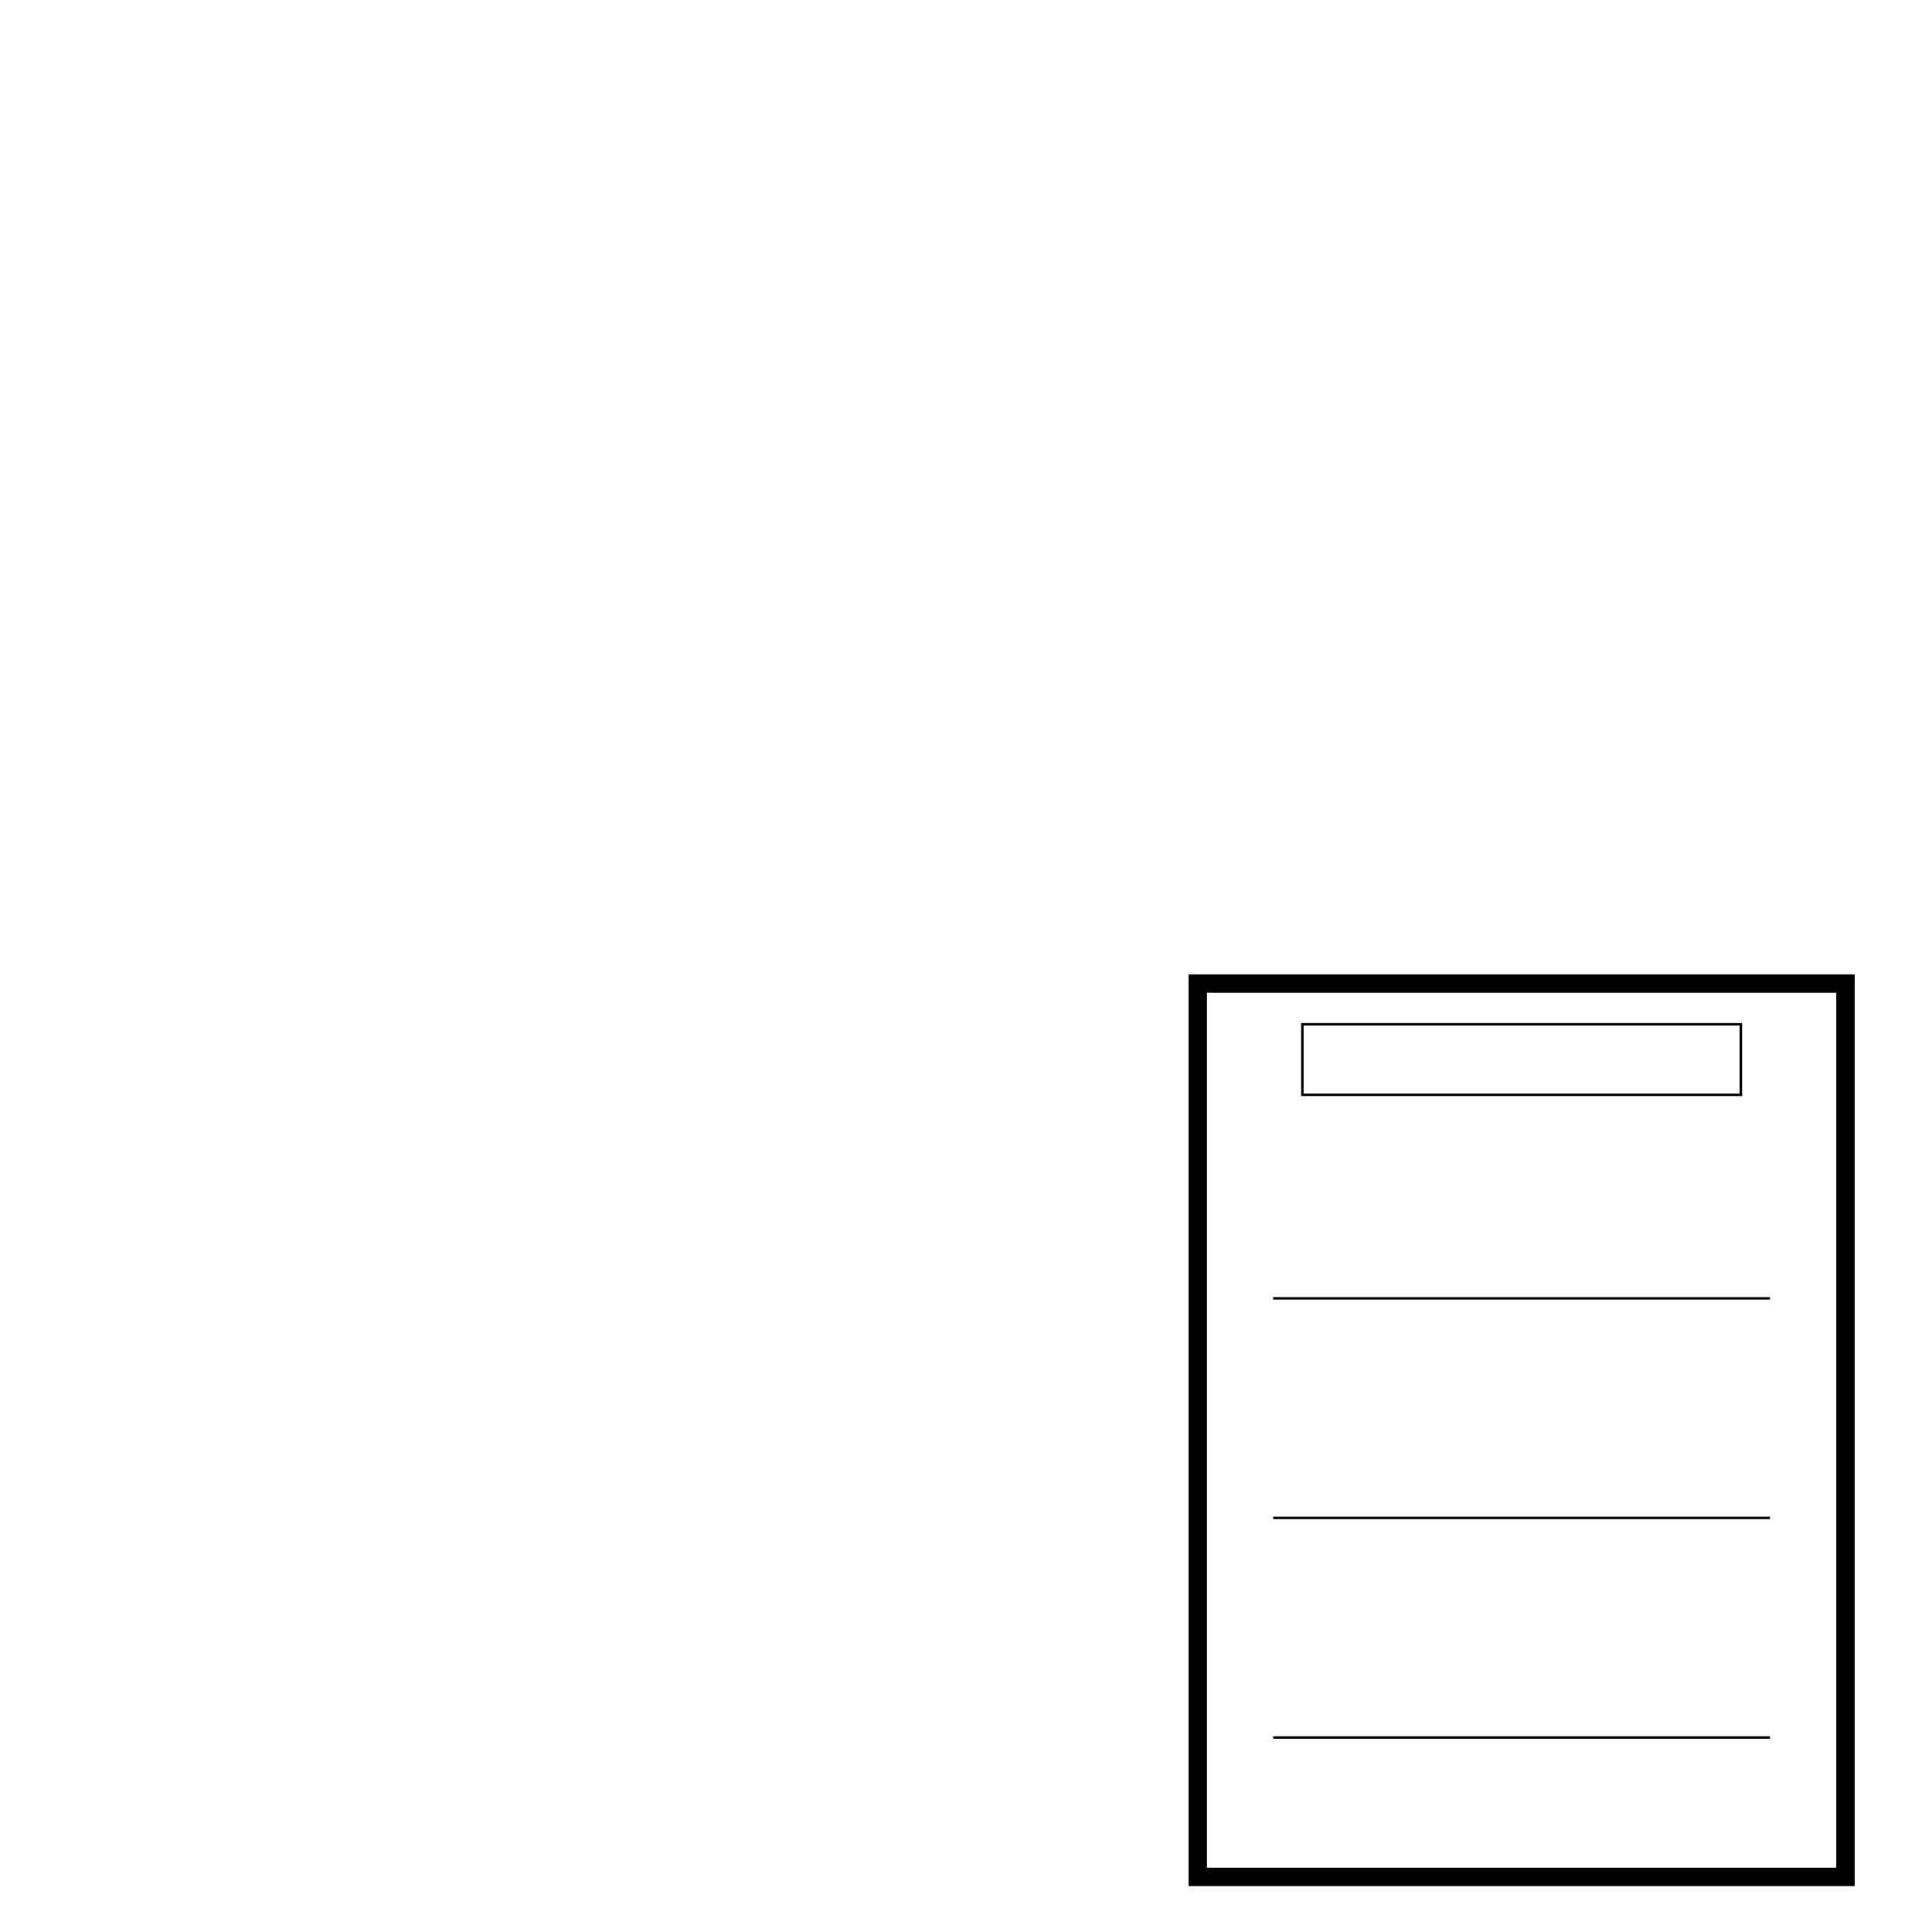
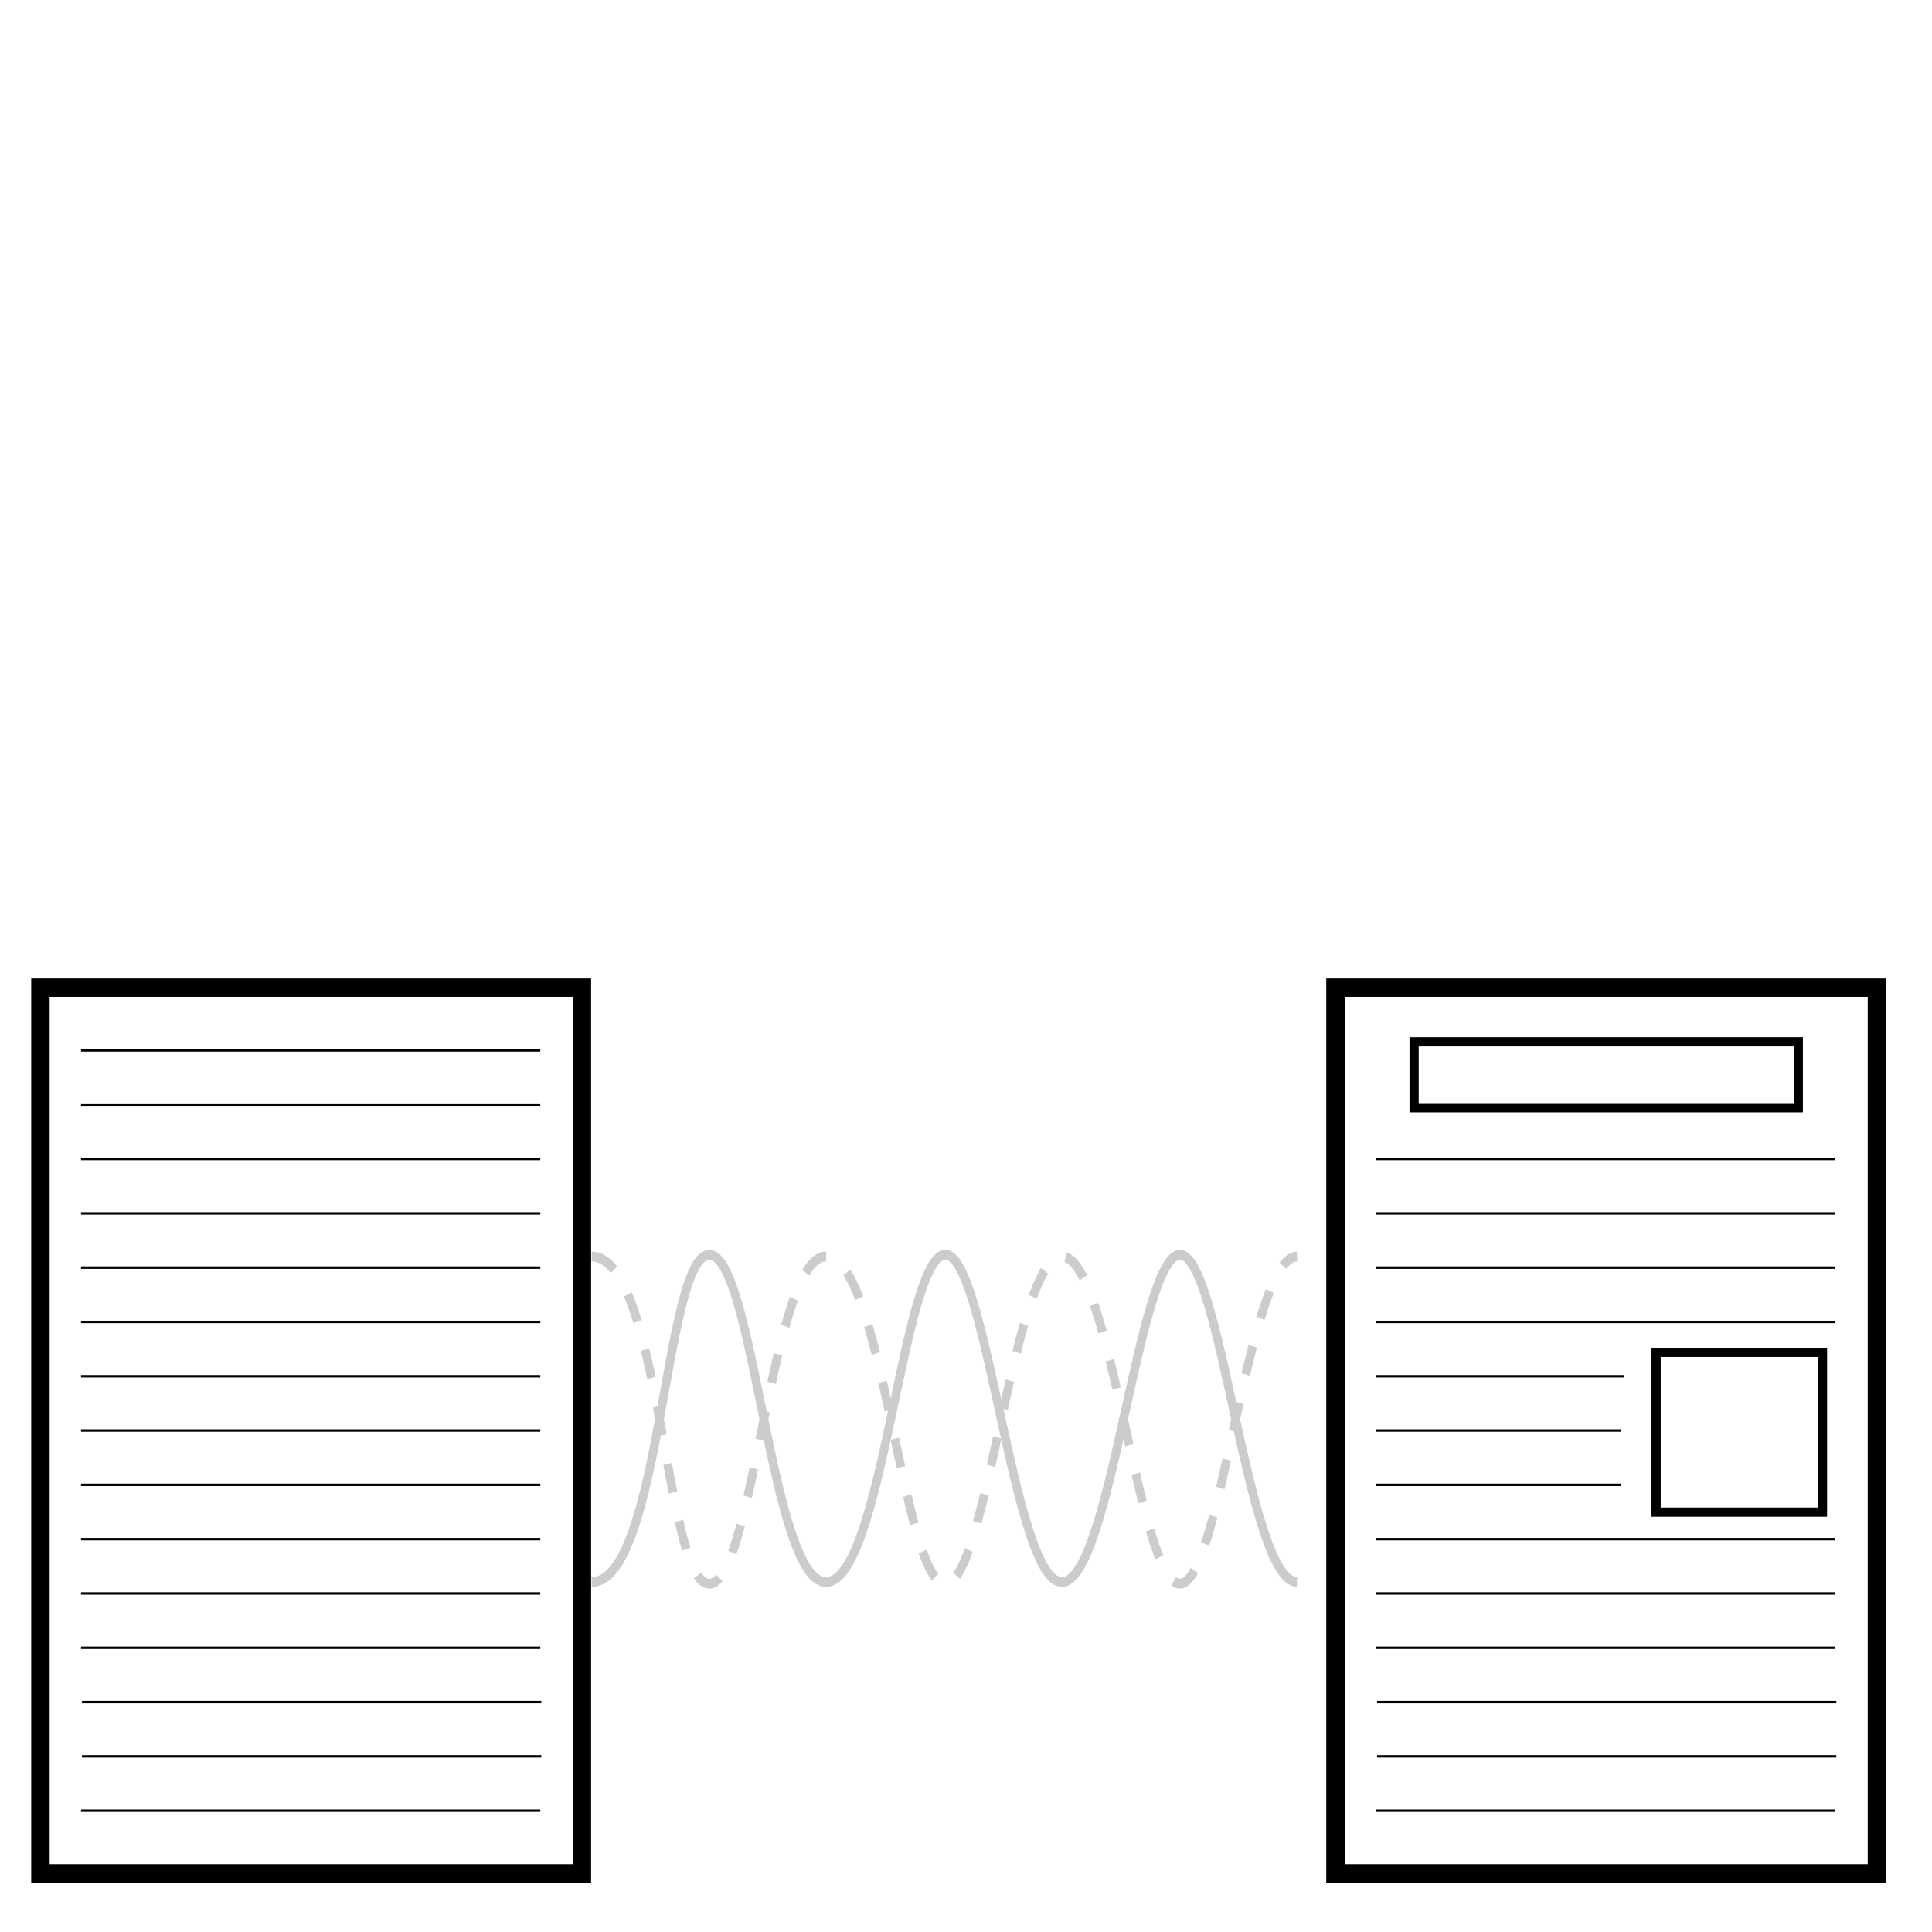
- <svg xmlns="http://www.w3.org/2000/svg" width="210mm" height="210mm" viewBox="0 0 210 210" version="1.1" id="svg5">
+ <svg xmlns="http://www.w3.org/2000/svg" width="210mm" height="210mm" viewBox="0 0 210 210" version="1.1" id="svg5" xml:space="preserve">
  <defs id="defs2" />
  <g id="layer1">
-     <path style="fill:none;stroke:#000000;stroke-width:2;stroke-linecap:butt;stroke-linejoin:miter;stroke-dasharray:none;stroke-opacity:1" d="m 130.191,106.91 v 97.1 h 70.405 v -97.1 z" id="path343-1" />
-     <path style="fill:none;stroke:#000000;stroke-width:0.265px;stroke-linecap:butt;stroke-linejoin:miter;stroke-opacity:1" d="m 141.563,111.337 v 7.666 h 47.659 v -7.666 z" id="path343-0-4" />
-     <path style="fill:none;stroke:#000000;stroke-width:0.265px;stroke-linecap:butt;stroke-linejoin:miter;stroke-opacity:1" d="m 138.389,141.124 h 54.007" id="path345-1" />
-     <path style="fill:none;stroke:#000000;stroke-width:0.265px;stroke-linecap:butt;stroke-linejoin:miter;stroke-opacity:1" d="m 138.389,164.991 h 54.007" id="path345-0-8" />
-     <path style="fill:none;stroke:#000000;stroke-width:0.265px;stroke-linecap:butt;stroke-linejoin:miter;stroke-opacity:1" d="m 138.389,188.859 h 54.007" id="path345-5-4" />
+     <path style="fill:none;stroke:#000000;stroke-width:2;stroke-linecap:butt;stroke-linejoin:miter;stroke-dasharray:none;stroke-opacity:1" d="m 4.393,107.357 v 96.275 H 63.249 v -96.275 z" id="path343-1-5" />
+     <g id="g3665" transform="translate(0.5066915,1.399925)">
+       <path style="fill:none;stroke:#000000;stroke-width:0.265px;stroke-linecap:butt;stroke-linejoin:miter;stroke-opacity:1" d="M 8.3,130.482 H 58.222" id="path345-1-3" />
+       <path style="fill:none;stroke:#000000;stroke-width:0.265px;stroke-linecap:butt;stroke-linejoin:miter;stroke-opacity:1" d="M 8.3,154.094 H 58.222" id="path345-0-8-6" />
+       <path style="fill:none;stroke:#000000;stroke-width:0.265px;stroke-linecap:butt;stroke-linejoin:miter;stroke-opacity:1" d="M 8.3,177.706 H 58.222" id="path345-5-4-0" />
+       <path style="fill:none;stroke:#000000;stroke-width:0.265px;stroke-linecap:butt;stroke-linejoin:miter;stroke-opacity:1" d="M 8.406,183.61 H 58.329" id="path345-5-4-0-2" />
+       <path style="fill:none;stroke:#000000;stroke-width:0.265px;stroke-linecap:butt;stroke-linejoin:miter;stroke-opacity:1" d="M 8.406,189.513 H 58.329" id="path345-5-4-0-2-3" />
+       <path style="fill:none;stroke:#000000;stroke-width:0.265px;stroke-linecap:butt;stroke-linejoin:miter;stroke-opacity:1" d="M 8.3,195.416 H 58.222" id="path345-5-4-0-2-3-2" />
+       <path style="fill:none;stroke:#000000;stroke-width:0.265px;stroke-linecap:butt;stroke-linejoin:miter;stroke-opacity:1" d="M 8.3,118.676 H 58.222" id="path345-1-3-7" />
+       <path style="fill:none;stroke:#000000;stroke-width:0.265px;stroke-linecap:butt;stroke-linejoin:miter;stroke-opacity:1" d="M 8.3,142.288 H 58.222" id="path345-0-8-6-5" />
+       <path style="fill:none;stroke:#000000;stroke-width:0.265px;stroke-linecap:butt;stroke-linejoin:miter;stroke-opacity:1" d="M 8.3,165.9 H 58.222" id="path345-5-4-0-7" />
+       <path style="fill:none;stroke:#000000;stroke-width:0.265px;stroke-linecap:butt;stroke-linejoin:miter;stroke-opacity:1" d="M 8.3,124.579 H 58.222" id="path345-1-3-6" />
+       <path style="fill:none;stroke:#000000;stroke-width:0.265px;stroke-linecap:butt;stroke-linejoin:miter;stroke-opacity:1" d="M 8.3,148.191 H 58.222" id="path345-0-8-6-6" />
+       <path style="fill:none;stroke:#000000;stroke-width:0.265px;stroke-linecap:butt;stroke-linejoin:miter;stroke-opacity:1" d="M 8.3,171.803 H 58.222" id="path345-5-4-0-8" />
+       <path style="fill:none;stroke:#000000;stroke-width:0.265px;stroke-linecap:butt;stroke-linejoin:miter;stroke-opacity:1" d="M 8.3,112.773 H 58.222" id="path345-1-3-7-5" />
+       <path style="fill:none;stroke:#000000;stroke-width:0.265px;stroke-linecap:butt;stroke-linejoin:miter;stroke-opacity:1" d="M 8.3,136.385 H 58.222" id="path345-0-8-6-5-2" />
+       <path style="fill:none;stroke:#000000;stroke-width:0.265px;stroke-linecap:butt;stroke-linejoin:miter;stroke-opacity:1" d="M 8.3,159.997 H 58.222" id="path345-5-4-0-7-0" />
+     </g>
+     <path style="fill:none;stroke:#000000;stroke-width:2;stroke-linecap:butt;stroke-linejoin:miter;stroke-dasharray:none;stroke-opacity:1" d="m 145.16,107.357 v 96.275 h 58.856 v -96.275 z" id="path343-1-5-6" />
+     <path style="fill:none;stroke:#000000;stroke-width:1;stroke-linecap:butt;stroke-linejoin:miter;stroke-dasharray:none;stroke-opacity:1" d="m 153.708,113.242 v 7.173 h 41.759 v -7.173 z" id="path343-1-5-6-7" />
+     <path style="fill:none;stroke:#000000;stroke-width:1;stroke-linecap:butt;stroke-linejoin:miter;stroke-dasharray:none;stroke-opacity:1" d="m 180.011,146.999 v 17.366 h 18.086 v -17.366 z" id="path343-1-5-6-7-0" />
+     <g id="g3665-5" transform="translate(141.2733,1.399923)">
+       <path style="fill:none;stroke:#000000;stroke-width:0.265px;stroke-linecap:butt;stroke-linejoin:miter;stroke-opacity:1" d="M 8.3,130.482 H 58.222" id="path345-1-3-5" />
+       <path style="fill:none;stroke:#000000;stroke-width:0.265px;stroke-linecap:butt;stroke-linejoin:miter;stroke-opacity:1" d="M 8.3,154.094 H 34.878" id="path345-0-8-6-2" />
+       <path style="fill:none;stroke:#000000;stroke-width:0.265px;stroke-linecap:butt;stroke-linejoin:miter;stroke-opacity:1" d="M 8.3,177.706 H 58.222" id="path345-5-4-0-0" />
+       <path style="fill:none;stroke:#000000;stroke-width:0.265px;stroke-linecap:butt;stroke-linejoin:miter;stroke-opacity:1" d="M 8.406,183.61 H 58.329" id="path345-5-4-0-2-8" />
+       <path style="fill:none;stroke:#000000;stroke-width:0.265px;stroke-linecap:butt;stroke-linejoin:miter;stroke-opacity:1" d="M 8.406,189.513 H 58.329" id="path345-5-4-0-2-3-5" />
+       <path style="fill:none;stroke:#000000;stroke-width:0.265px;stroke-linecap:butt;stroke-linejoin:miter;stroke-opacity:1" d="M 8.3,195.416 H 58.222" id="path345-5-4-0-2-3-2-8" />
+       <path style="fill:none;stroke:#000000;stroke-width:0.265px;stroke-linecap:butt;stroke-linejoin:miter;stroke-opacity:1" d="M 8.3,142.288 H 58.222" id="path345-0-8-6-5-8" />
+       <path style="fill:none;stroke:#000000;stroke-width:0.265px;stroke-linecap:butt;stroke-linejoin:miter;stroke-opacity:1" d="M 8.3,165.9 H 58.222" id="path345-5-4-0-7-4" />
+       <path style="fill:none;stroke:#000000;stroke-width:0.265px;stroke-linecap:butt;stroke-linejoin:miter;stroke-opacity:1" d="M 8.3,124.579 H 58.222" id="path345-1-3-6-0" />
+       <path style="fill:none;stroke:#000000;stroke-width:0.265px;stroke-linecap:butt;stroke-linejoin:miter;stroke-opacity:1" d="M 8.3,148.191 H 35.207" id="path345-0-8-6-6-9" />
+       <path style="fill:none;stroke:#000000;stroke-width:0.265px;stroke-linecap:butt;stroke-linejoin:miter;stroke-opacity:1" d="M 8.3,171.803 H 58.222" id="path345-5-4-0-8-6" />
+       <path style="fill:none;stroke:#000000;stroke-width:0.265px;stroke-linecap:butt;stroke-linejoin:miter;stroke-opacity:1" d="M 8.3,136.385 H 58.222" id="path345-0-8-6-5-2-4" />
+       <path style="fill:none;stroke:#000000;stroke-width:0.265px;stroke-linecap:butt;stroke-linejoin:miter;stroke-opacity:1" d="M 8.3,159.997 H 34.878" id="path345-5-4-0-7-0-9" />
+     </g>
+     <g id="g1260-1" transform="matrix(0.6594281,0,0,-1.282547,58.86791,268.3157)" style="stroke-width:1.087" />
+     <g style="opacity:0.2;stroke-width:1.763" id="g2306" transform="matrix(0.8936167,0,0,0.3599985,57.83152,65.0933)">
+       <g id="layer1-3" style="stroke-width:1.763">
+         <g id="g1260" transform="matrix(0.4342747,0,0,1.212964,3.645395,136.9605)" style="stroke-width:2.429">
+           <path style="fill:none;stroke:#000000;stroke-width:2.429;stroke-linecap:butt;stroke-linejoin:miter;stroke-dasharray:none;stroke-opacity:1" d="M 8.293,131.818 C 27.735,131.675 28.663,50.484 41.221,50.37 c 12.558,-0.114 17.331,82.189 32.928,81.447 15.597,-0.742 21.162,-79.964 32.928,-81.447 11.766,-1.484 19.246,81.447 32.928,81.447 13.681,0 21.326,-80.706 32.928,-81.447 11.602,-0.742 18.984,81.115 32.928,81.447" id="path603" />
+         </g>
+         <g id="g1260-5" transform="matrix(0.4342747,0,0,1.212964,3.652047,15.11904)" style="stroke-width:2.429">
+           <path style="fill:none;stroke:#000000;stroke-width:2.429;stroke-linecap:butt;stroke-linejoin:miter;stroke-dasharray:7.288, 7.288;stroke-dashoffset:0;stroke-opacity:1" d="m 8.288,151.245 c 19.442,0.142 20.37,81.334 32.928,81.447 12.558,0.114 17.331,-82.189 32.928,-81.447 15.597,0.742 21.162,79.964 32.928,81.447 11.766,1.484 19.246,-81.447 32.928,-81.447 13.681,0 21.326,80.706 32.928,81.447 11.602,0.742 18.984,-81.115 32.928,-81.447" id="path603-7" />
+         </g>
+       </g>
+     </g>
  </g>
</svg>
